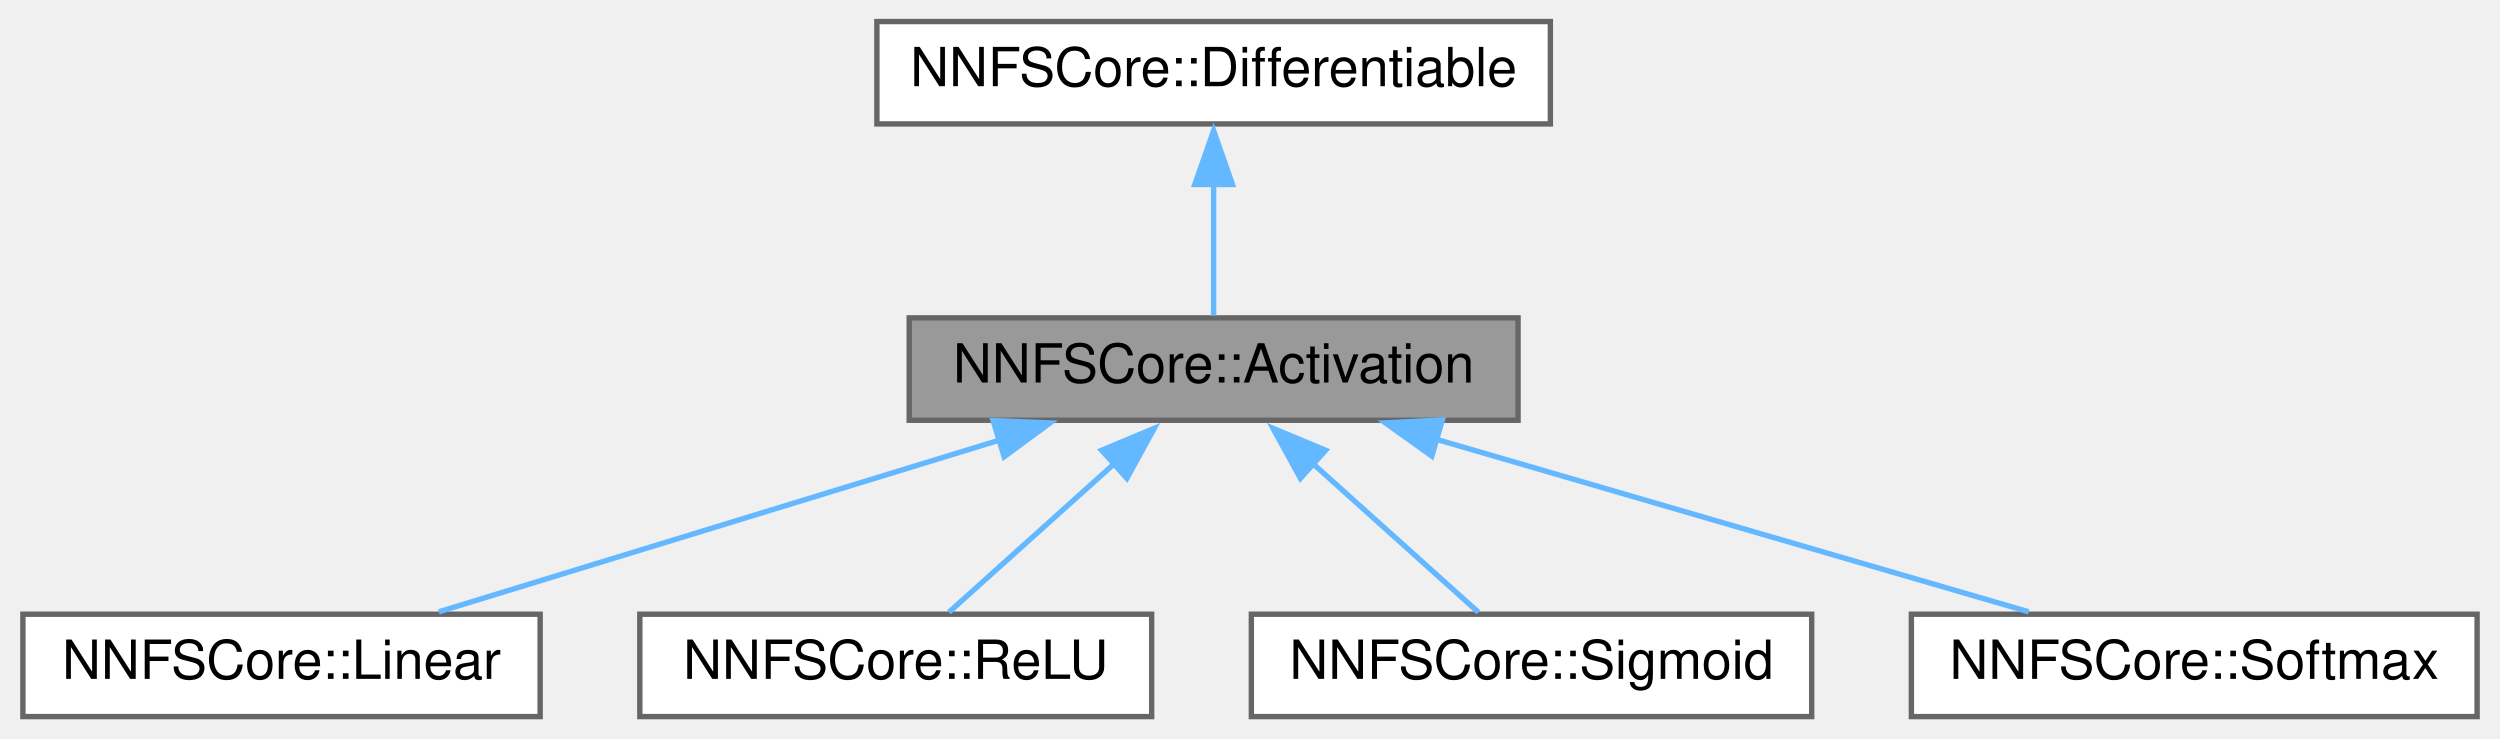
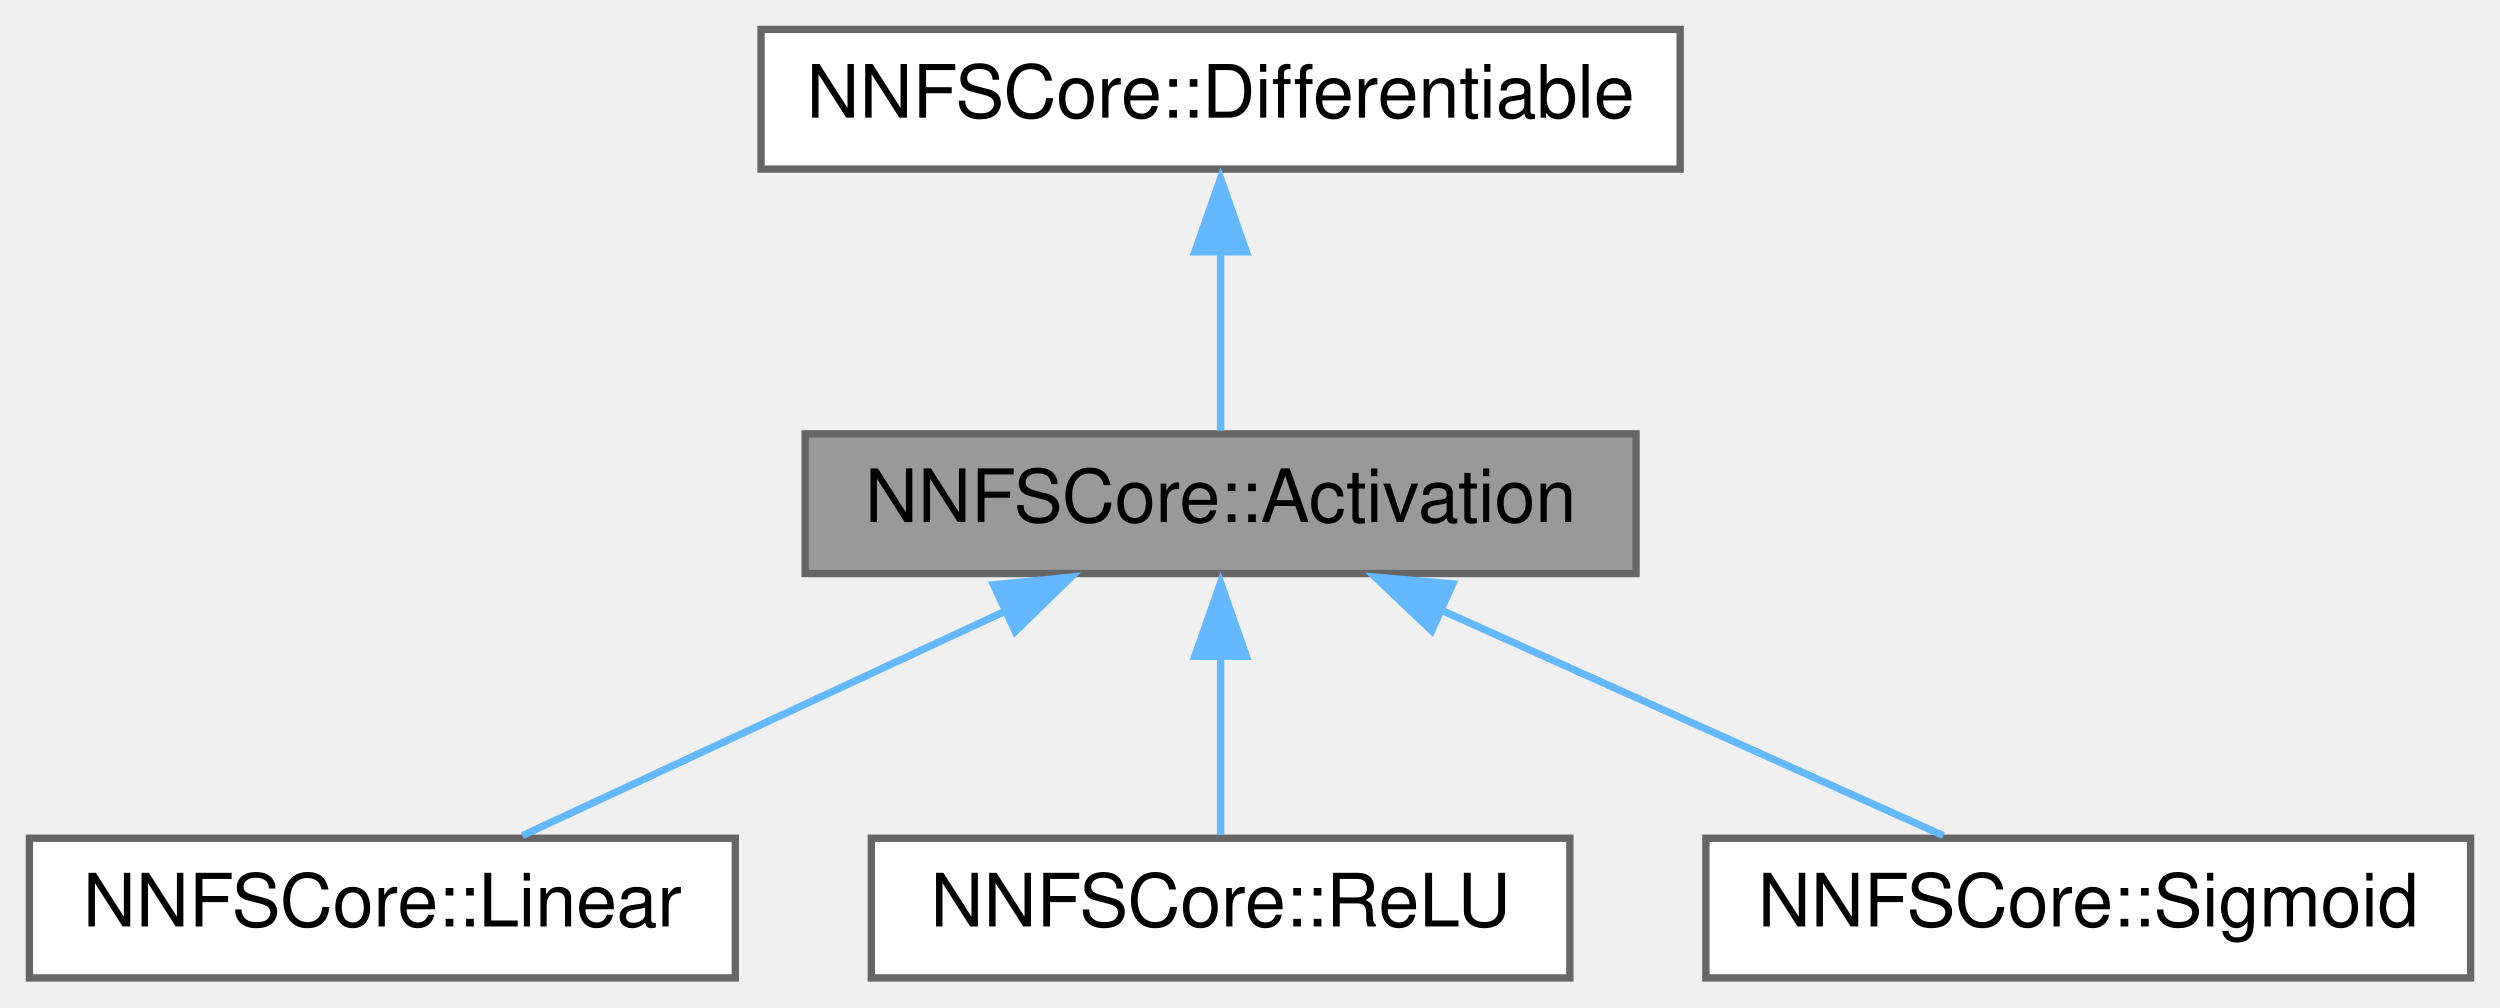
- <svg xmlns="http://www.w3.org/2000/svg" xmlns:xlink="http://www.w3.org/1999/xlink" width="464pt" height="137pt" viewBox="0.00 0.00 463.50 137.00">
+ <svg xmlns="http://www.w3.org/2000/svg" xmlns:xlink="http://www.w3.org/1999/xlink" width="340pt" height="137pt" viewBox="0.00 0.00 340.00 137.00">
  <g id="graph0" class="graph" transform="scale(1 1) rotate(0) translate(4 133)">
    <g id="node1" class="node">
      <g id="a_node1">
        <a xlink:title="Abstract base class for activation functions.">
-           <polygon fill="#999999" stroke="#666666" points="277.5,-74 164.5,-74 164.5,-55 277.5,-55 277.5,-74" />
-           <text text-anchor="middle" x="221" y="-62" font-family="Helvetica,sans-Serif" font-size="10.00">NNFSCore::Activation</text>
+           <polygon fill="#999999" stroke="#666666" points="218.5,-74 105.5,-74 105.5,-55 218.5,-55 218.5,-74" />
+           <text text-anchor="middle" x="162" y="-62" font-family="Helvetica,sans-Serif" font-size="10.00">NNFSCore::Activation</text>
        </a>
      </g>
    </g>
    <g id="node3" class="node">
      <g id="a_node3">
        <a xlink:href="class_n_n_f_s_core_1_1_linear.html" target="_top" xlink:title="Linear activation function.">
          <polygon fill="white" stroke="#666666" points="96,-19 0,-19 0,0 96,0 96,-19" />
          <text text-anchor="middle" x="48" y="-7" font-family="Helvetica,sans-Serif" font-size="10.00">NNFSCore::Linear</text>
        </a>
      </g>
    </g>
    <g id="edge2" class="edge">
-       <path fill="none" stroke="#63b8ff" d="M181.39,-51.36C149.64,-41.64 105.82,-28.21 77.2,-19.45" />
-       <polygon fill="#63b8ff" stroke="#63b8ff" points="180.07,-54.93 190.65,-54.51 182.12,-48.23 180.07,-54.93" />
+       <path fill="none" stroke="#63b8ff" d="M132.81,-49.93C112.14,-40.32 85,-27.7 67.05,-19.36" />
+       <polygon fill="#63b8ff" stroke="#63b8ff" points="131.12,-53.47 141.66,-54.51 134.07,-47.12 131.12,-53.47" />
    </g>
    <g id="node4" class="node">
      <g id="a_node4">
        <a xlink:href="class_n_n_f_s_core_1_1_re_l_u.html" target="_top" xlink:title="Rectified Linear Unit (ReLU) activation function.">
          <polygon fill="white" stroke="#666666" points="209.5,-19 114.5,-19 114.5,0 209.5,0 209.5,-19" />
          <text text-anchor="middle" x="162" y="-7" font-family="Helvetica,sans-Serif" font-size="10.00">NNFSCore::ReLU</text>
        </a>
      </g>
    </g>
    <g id="edge3" class="edge">
-       <path fill="none" stroke="#63b8ff" d="M203.04,-47.37C192.79,-38.16 180.34,-26.98 171.86,-19.36" />
-       <polygon fill="#63b8ff" stroke="#63b8ff" points="200.21,-49.43 209.99,-53.51 204.89,-44.22 200.21,-49.43" />
+       <path fill="none" stroke="#63b8ff" d="M162,-43.93C162,-35.53 162,-26.13 162,-19.44" />
+       <polygon fill="#63b8ff" stroke="#63b8ff" points="158.5,-43.75 162,-53.75 165.5,-43.75 158.5,-43.75" />
    </g>
    <g id="node5" class="node">
      <g id="a_node5">
        <a xlink:href="class_n_n_f_s_core_1_1_sigmoid.html" target="_top" xlink:title="Sigmoid activation function.">
          <polygon fill="white" stroke="#666666" points="332,-19 228,-19 228,0 332,0 332,-19" />
          <text text-anchor="middle" x="280" y="-7" font-family="Helvetica,sans-Serif" font-size="10.00">NNFSCore::Sigmoid</text>
        </a>
      </g>
    </g>
    <g id="edge4" class="edge">
-       <path fill="none" stroke="#63b8ff" d="M238.96,-47.37C249.21,-38.16 261.66,-26.98 270.14,-19.36" />
-       <polygon fill="#63b8ff" stroke="#63b8ff" points="237.11,-44.22 232.01,-53.51 241.79,-49.43 237.11,-44.22" />
-     </g>
-     <g id="node6" class="node">
-       <g id="a_node6">
-         <a xlink:href="class_n_n_f_s_core_1_1_softmax.html" target="_top" xlink:title="Softmax activation function.">
-           <polygon fill="white" stroke="#666666" points="455.5,-19 350.5,-19 350.5,0 455.5,0 455.5,-19" />
-           <text text-anchor="middle" x="403" y="-7" font-family="Helvetica,sans-Serif" font-size="10.00">NNFSCore::Softmax</text>
-         </a>
-       </g>
-     </g>
-     <g id="edge5" class="edge">
-       <path fill="none" stroke="#63b8ff" d="M262.24,-51.49C295.67,-41.76 342.04,-28.25 372.28,-19.45" />
-       <polygon fill="#63b8ff" stroke="#63b8ff" points="261.5,-48.35 252.87,-54.51 263.45,-55.07 261.5,-48.35" />
+       <path fill="none" stroke="#63b8ff" d="M191.92,-50.06C213.35,-40.43 241.62,-27.74 260.28,-19.36" />
+       <polygon fill="#63b8ff" stroke="#63b8ff" points="190.71,-47.22 183.02,-54.51 193.57,-53.6 190.71,-47.22" />
    </g>
    <g id="node2" class="node">
      <g id="a_node2">
        <a xlink:href="class_n_n_f_s_core_1_1_differentiable.html" target="_top" xlink:title="Abstract base class for functions with gradients.">
-           <polygon fill="white" stroke="#666666" points="283.5,-129 158.5,-129 158.5,-110 283.5,-110 283.5,-129" />
-           <text text-anchor="middle" x="221" y="-117" font-family="Helvetica,sans-Serif" font-size="10.00">NNFSCore::Differentiable</text>
+           <polygon fill="white" stroke="#666666" points="224.5,-129 99.5,-129 99.5,-110 224.5,-110 224.5,-129" />
+           <text text-anchor="middle" x="162" y="-117" font-family="Helvetica,sans-Serif" font-size="10.00">NNFSCore::Differentiable</text>
        </a>
      </g>
    </g>
    <g id="edge1" class="edge">
-       <path fill="none" stroke="#63b8ff" d="M221,-98.93C221,-90.53 221,-81.13 221,-74.44" />
-       <polygon fill="#63b8ff" stroke="#63b8ff" points="217.5,-98.75 221,-108.75 224.5,-98.75 217.5,-98.75" />
+       <path fill="none" stroke="#63b8ff" d="M162,-98.93C162,-90.53 162,-81.13 162,-74.44" />
+       <polygon fill="#63b8ff" stroke="#63b8ff" points="158.5,-98.75 162,-108.75 165.5,-98.75 158.5,-98.75" />
    </g>
  </g>
</svg>
